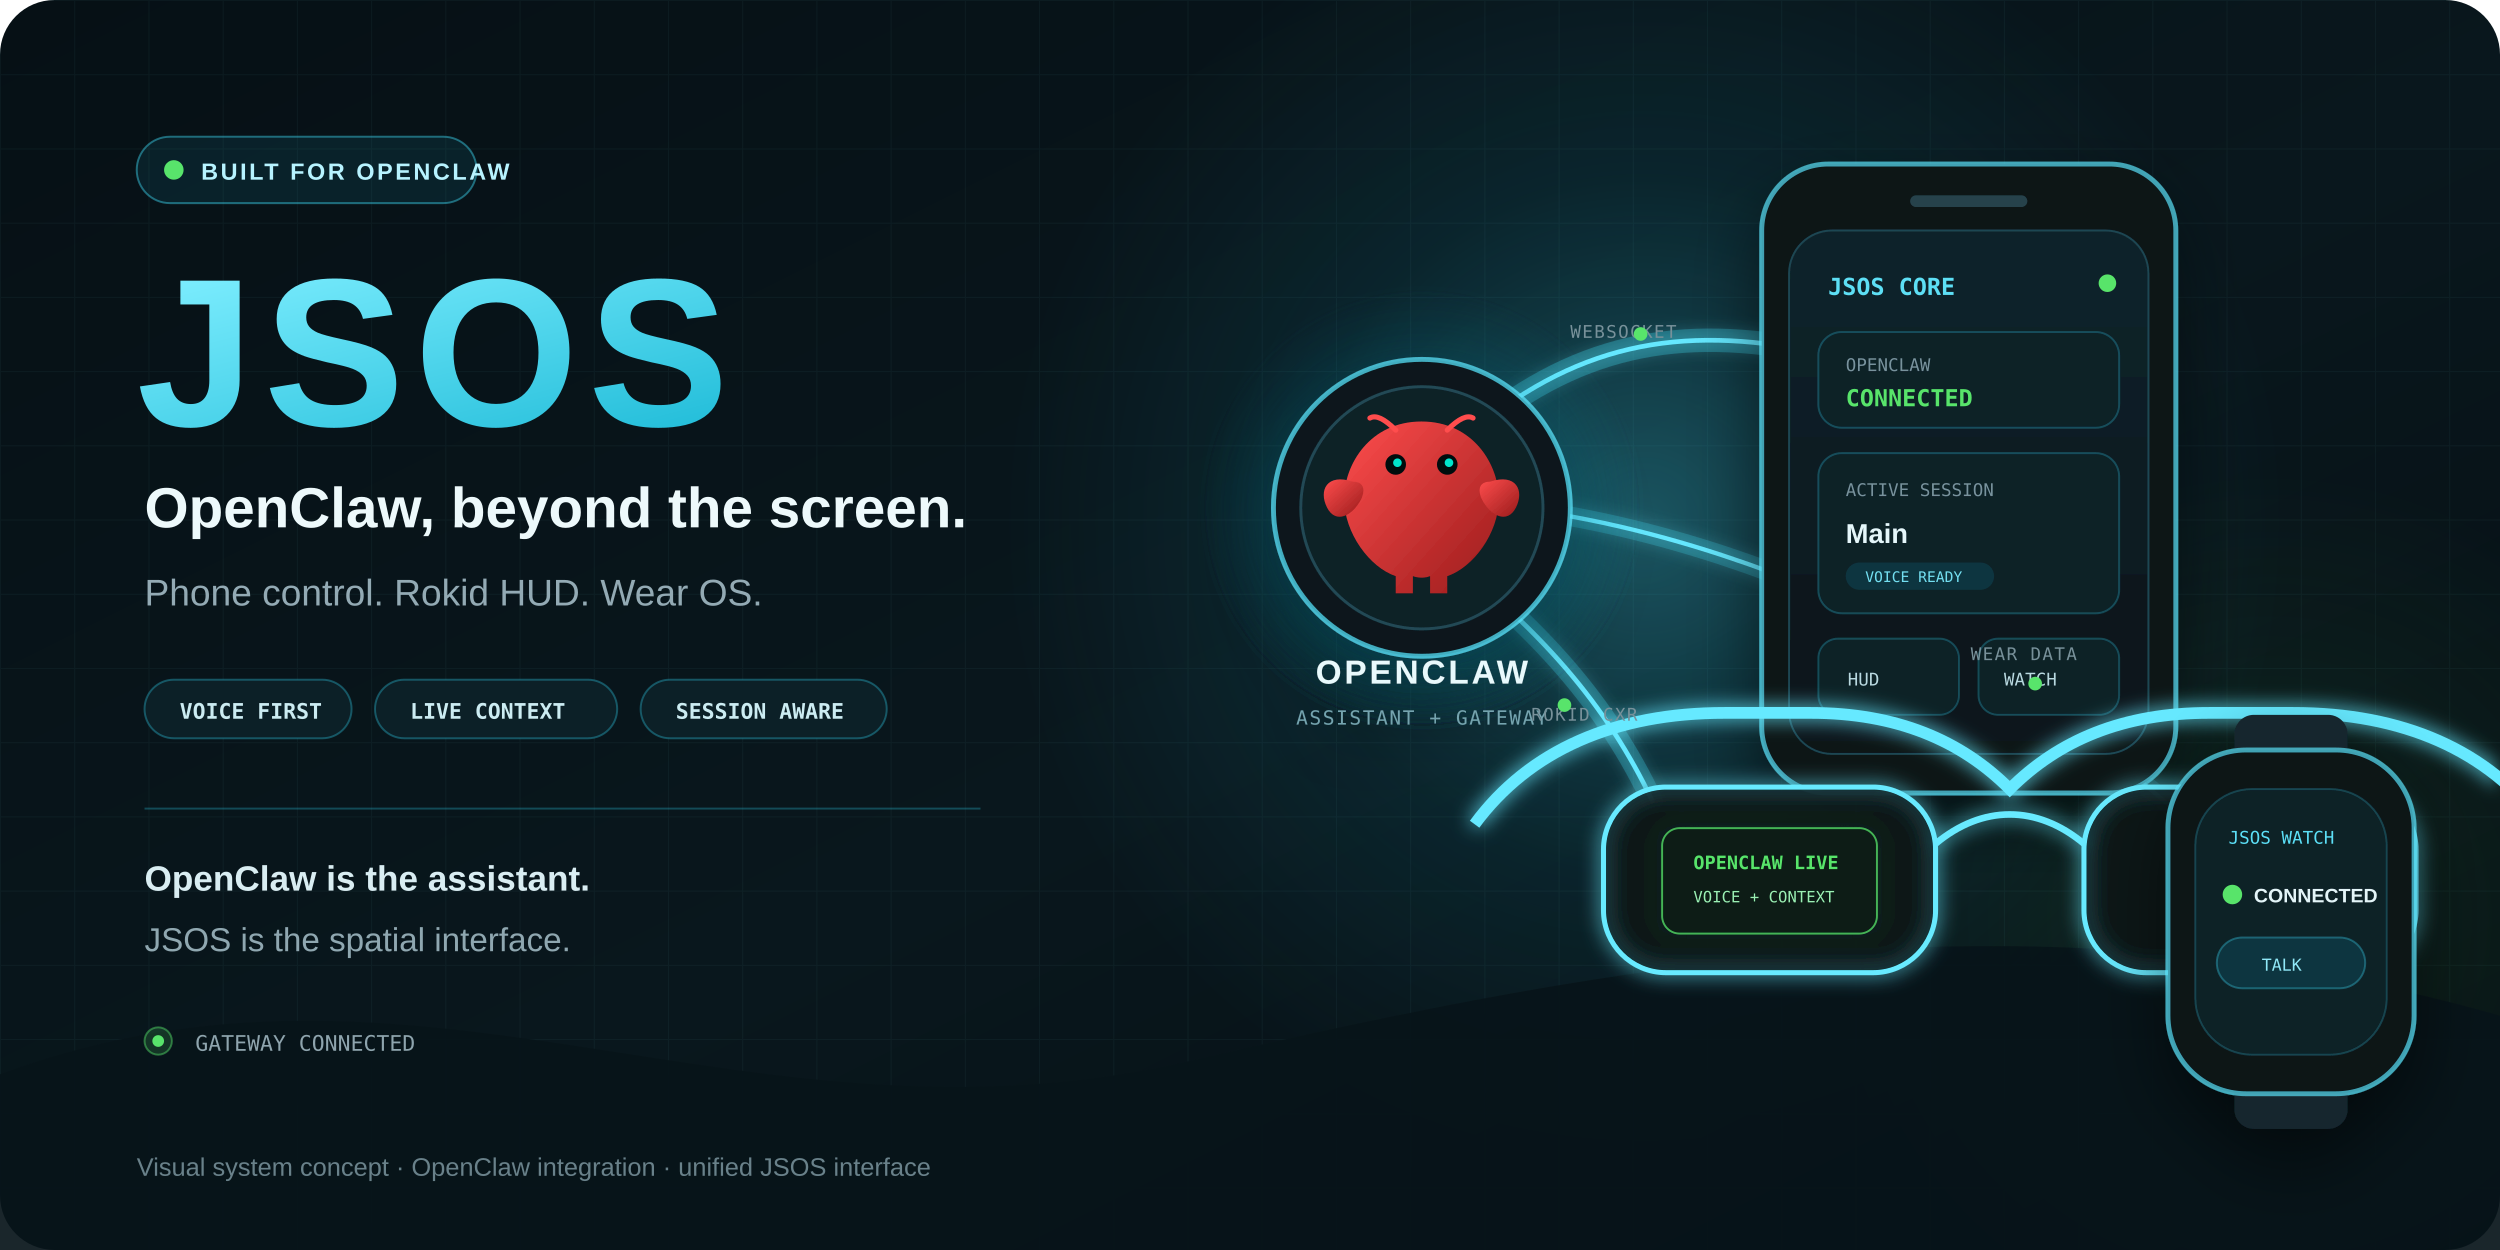
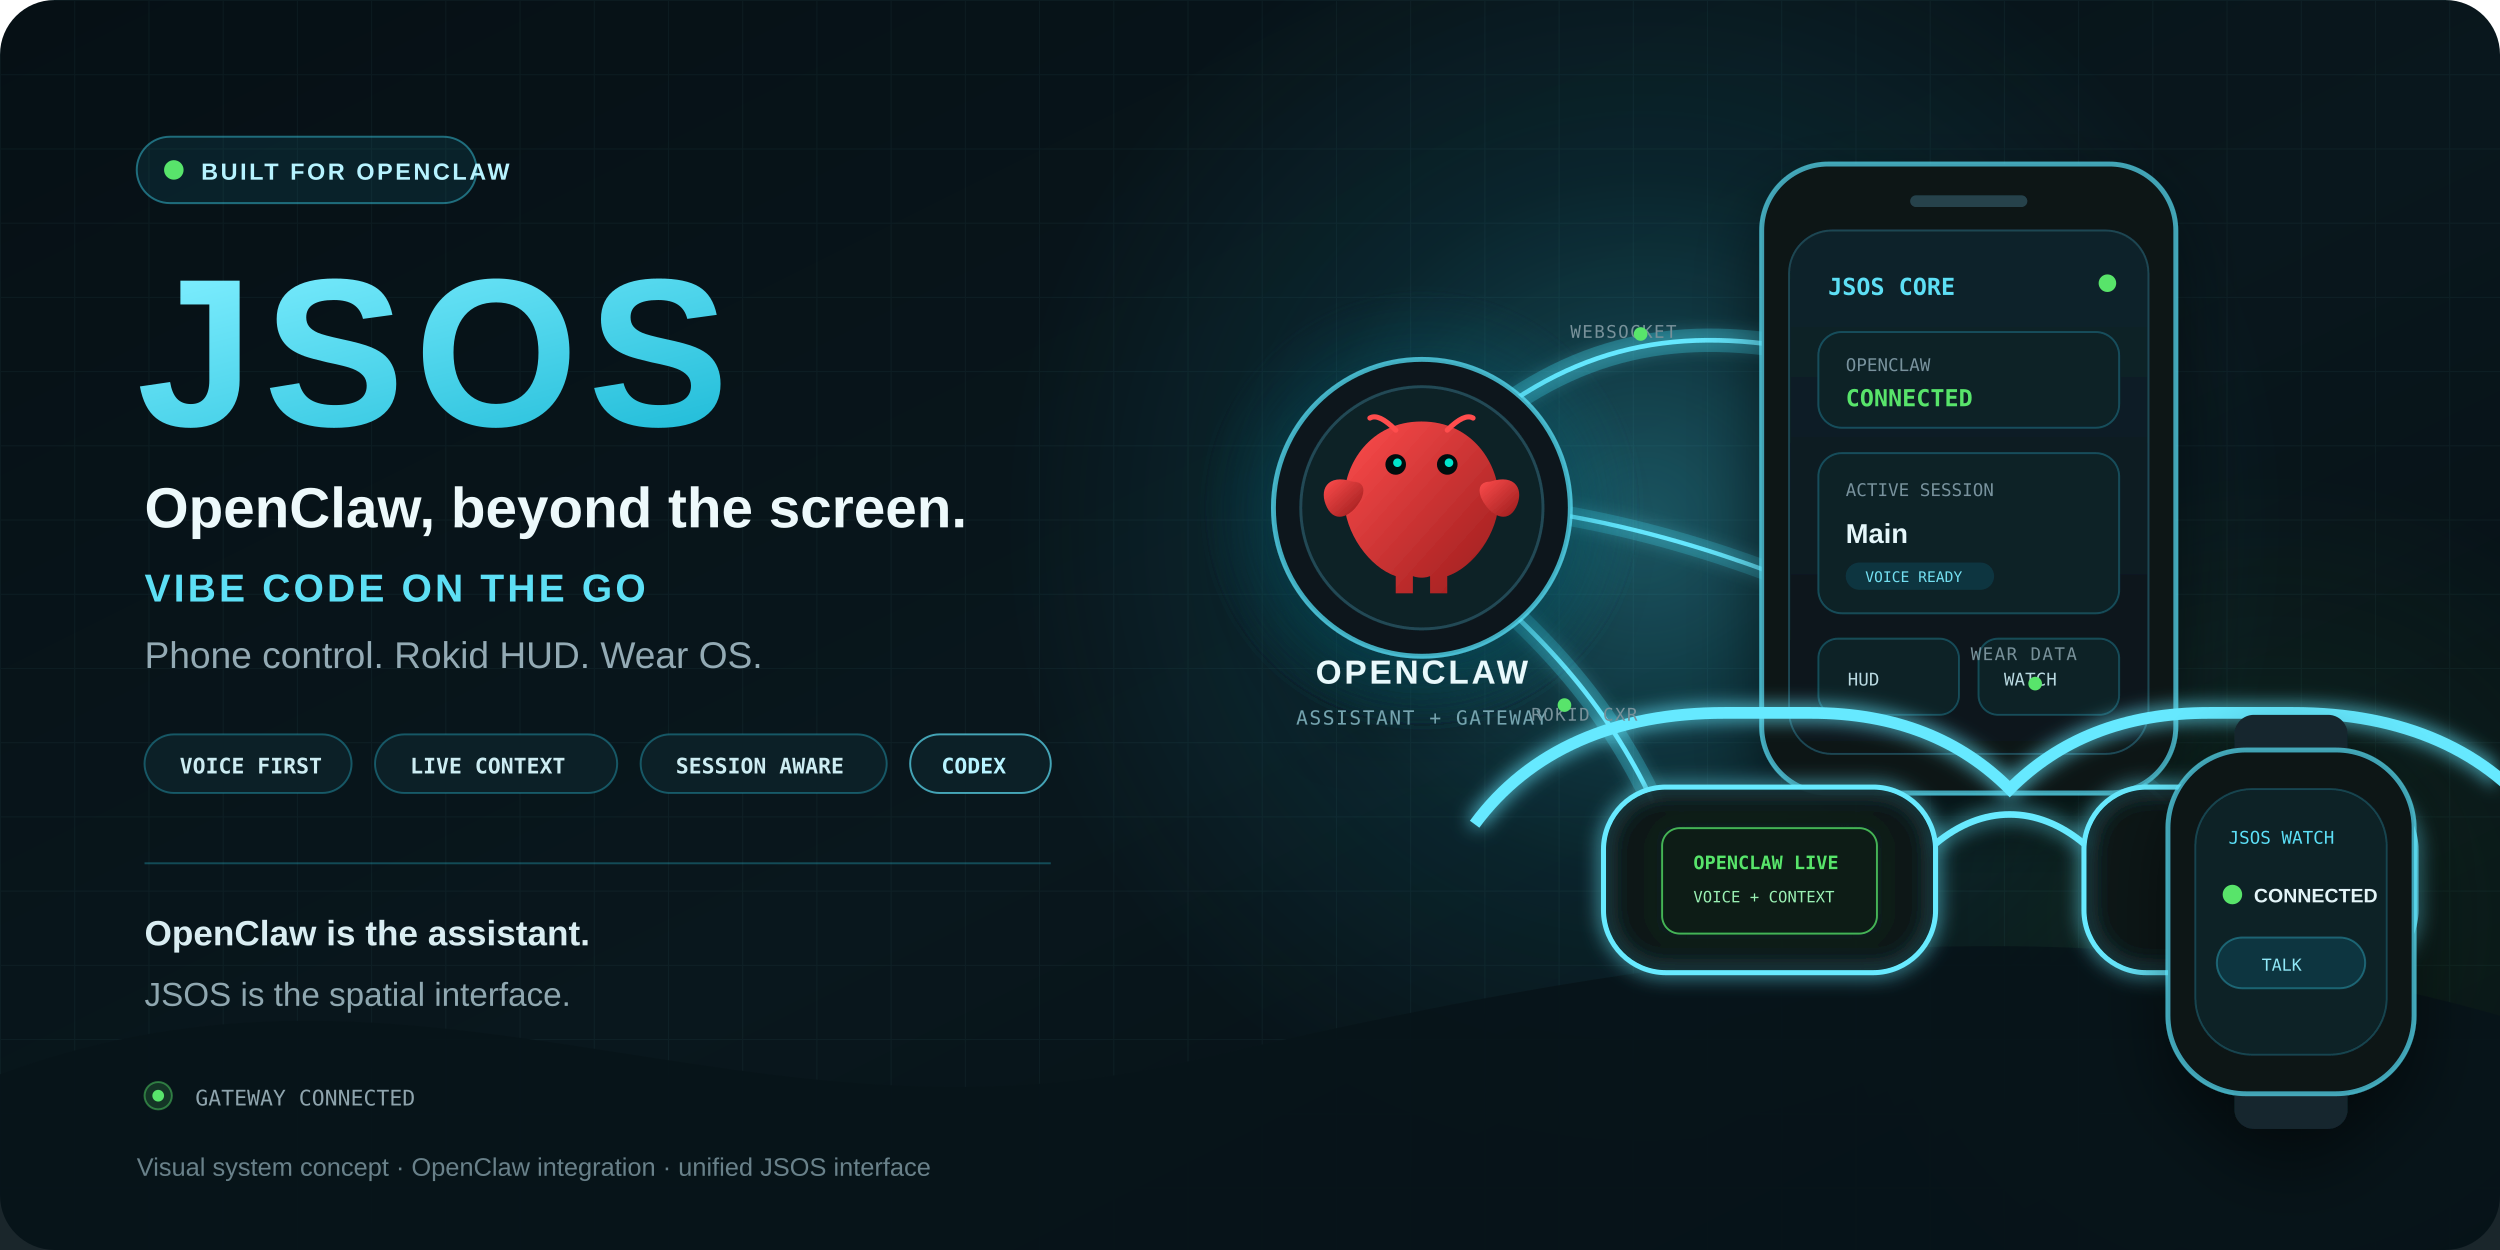
<svg xmlns="http://www.w3.org/2000/svg" width="1280" height="640" viewBox="0 0 1280 640" role="img" aria-labelledby="title desc">
  <defs>
    <linearGradient id="bg" x1="0" y1="0" x2="1" y2="1">
      <stop offset="0" stop-color="#061015" />
      <stop offset=".54" stop-color="#09171d" />
      <stop offset="1" stop-color="#050d11" />
    </linearGradient>
    <linearGradient id="cyan" x1="0" y1="0" x2="1" y2="1">
      <stop offset="0" stop-color="#7eeeff" />
      <stop offset="1" stop-color="#22bdd9" />
    </linearGradient>
    <linearGradient id="panel" x1="0" y1="0" x2="0" y2="1">
      <stop offset="0" stop-color="#10242c" />
      <stop offset="1" stop-color="#091419" />
    </linearGradient>
    <linearGradient id="openclawLobster" x1="0%" y1="0%" x2="100%" y2="100%">
      <stop offset="0%" stop-color="#ff4d4d" />
      <stop offset="100%" stop-color="#991b1b" />
    </linearGradient>
    <radialGradient id="hubGlow">
      <stop offset="0" stop-color="#40d8f1" stop-opacity=".32" />
      <stop offset=".55" stop-color="#22bdd9" stop-opacity=".09" />
      <stop offset="1" stop-color="#22bdd9" stop-opacity="0" />
    </radialGradient>
    <radialGradient id="ambient">
      <stop offset="0" stop-color="#58e46b" stop-opacity=".1" />
      <stop offset="1" stop-color="#58e46b" stop-opacity="0" />
    </radialGradient>
    <pattern id="grid" width="38" height="38" patternUnits="userSpaceOnUse">
      <path d="M38 0H0V38" fill="none" stroke="#78dff2" stroke-opacity=".045" />
    </pattern>
    <filter id="glow" x="-60%" y="-60%" width="220%" height="220%">
      <feGaussianBlur stdDeviation="5" result="blur" />
      <feMerge>
        <feMergeNode in="blur" />
        <feMergeNode in="SourceGraphic" />
      </feMerge>
    </filter>
    <filter id="shadow" x="-30%" y="-30%" width="160%" height="170%">
      <feDropShadow dx="0" dy="16" stdDeviation="18" flood-color="#000000" flood-opacity=".5" />
    </filter>
  </defs>
  <rect width="1280" height="640" rx="28" fill="url(#bg)" />
  <rect width="1280" height="640" rx="28" fill="url(#grid)" />
  <circle cx="842" cy="268" r="330" fill="url(#hubGlow)" />
  <circle cx="1162" cy="470" r="230" fill="url(#ambient)" />
  <path d="M0 550C216 470 382 596 610 543C831 492 1044 453 1280 520V640H0Z" fill="#071419" opacity=".92" />
  <g transform="translate(70 70)">
    <rect width="174" height="34" rx="17" fill="#22bdd9" fill-opacity=".1" stroke="#3bd2eb" stroke-opacity=".46" />
    <circle cx="19" cy="17" r="5" fill="#58e46b" />
    <text x="33" y="22" fill="#b7f3ff" font-family="Arial, sans-serif" font-size="12" font-weight="700" letter-spacing="1.3">BUILT FOR OPENCLAW</text>
    <text x="0" y="148" fill="url(#cyan)" font-family="Arial, sans-serif" font-size="108" font-weight="800" letter-spacing="5">JSOS</text>
    <text x="4" y="200" fill="#edf9fb" font-family="Arial, sans-serif" font-size="29" font-weight="700">OpenClaw, beyond the screen.</text>
-     <text x="4" y="240" fill="#93aab4" font-family="Arial, sans-serif" font-size="19">Phone control. Rokid HUD. Wear OS.</text>
-     <g transform="translate(4 278)">
+     <text x="4" y="238" fill="#5ddff5" font-family="Arial, sans-serif" font-size="20" font-weight="800" letter-spacing="1.6">VIBE CODE ON THE GO</text>
+     <text x="4" y="272" fill="#93aab4" font-family="Arial, sans-serif" font-size="19">Phone control. Rokid HUD. Wear OS.</text>
+     <g transform="translate(4 306)">
      <rect width="106" height="30" rx="15" fill="#0c2027" stroke="#2bbcd5" stroke-opacity=".38" />
      <text x="18" y="20" fill="#ccecf2" font-family="monospace" font-size="11" font-weight="700">VOICE FIRST</text>
      <rect x="118" width="124" height="30" rx="15" fill="#0c2027" stroke="#2bbcd5" stroke-opacity=".38" />
      <text x="136" y="20" fill="#ccecf2" font-family="monospace" font-size="11" font-weight="700">LIVE CONTEXT</text>
      <rect x="254" width="126" height="30" rx="15" fill="#0c2027" stroke="#2bbcd5" stroke-opacity=".38" />
      <text x="272" y="20" fill="#ccecf2" font-family="monospace" font-size="11" font-weight="700">SESSION AWARE</text>
+       <rect x="392" width="72" height="30" rx="15" fill="#0c2027" stroke="#5ddff5" stroke-opacity=".7" />
+       <text x="408" y="20" fill="#b7f3ff" font-family="monospace" font-size="11" font-weight="700">CODEX</text>
    </g>
-     <line x1="4" y1="344" x2="432" y2="344" stroke="#2bbcd5" stroke-opacity=".32" />
-     <text x="4" y="386" fill="#d9edf2" font-family="Arial, sans-serif" font-size="18" font-weight="700">OpenClaw is the assistant.</text>
-     <text x="4" y="417" fill="#8fa7b0" font-family="Arial, sans-serif" font-size="17">JSOS is the spatial interface.</text>
-     <g transform="translate(4 456)">
+     <line x1="4" y1="372" x2="468" y2="372" stroke="#2bbcd5" stroke-opacity=".32" />
+     <text x="4" y="414" fill="#d9edf2" font-family="Arial, sans-serif" font-size="18" font-weight="700">OpenClaw is the assistant.</text>
+     <text x="4" y="445" fill="#8fa7b0" font-family="Arial, sans-serif" font-size="17">JSOS is the spatial interface.</text>
+     <g transform="translate(4 484)">
      <circle cx="7" cy="7" r="7" fill="#58e46b" fill-opacity=".16" stroke="#58e46b" stroke-opacity=".45" />
      <circle cx="7" cy="7" r="3" fill="#58e46b" />
      <text x="26" y="12" fill="#8ea4ad" font-family="monospace" font-size="11">GATEWAY CONNECTED</text>
    </g>
  </g>
  <g fill="none" stroke-linecap="round">
    <path d="M728 245C785 186 838 168 904 176" stroke="#3bd2eb" stroke-opacity=".3" stroke-width="12" />
    <path d="M728 245C785 186 838 168 904 176" stroke="#65e8ff" stroke-width="2.4" filter="url(#glow)" />
    <path d="M728 275C790 322 823 362 846 410" stroke="#3bd2eb" stroke-opacity=".28" stroke-width="11" />
    <path d="M728 275C790 322 823 362 846 410" stroke="#65e8ff" stroke-width="2.4" filter="url(#glow)" />
    <path d="M733 257C875 260 1034 340 1120 421" stroke="#3bd2eb" stroke-opacity=".25" stroke-width="10" />
    <path d="M733 257C875 260 1034 340 1120 421" stroke="#65e8ff" stroke-width="2.2" filter="url(#glow)" />
  </g>
  <g transform="translate(640 172)" filter="url(#shadow)">
    <circle cx="88" cy="88" r="115" fill="url(#hubGlow)" />
    <circle cx="88" cy="88" r="76" fill="#09191f" stroke="#55dff5" stroke-opacity=".75" stroke-width="2.5" />
    <circle cx="88" cy="88" r="62" fill="#0b2027" stroke="#234854" stroke-width="1.5" />
    <g transform="translate(35 35) scale(.88)">
      <path d="M60 10 C30 10 15 35 15 55 C15 75 30 95 45 100 L45 110 L55 110 L55 100 C55 100 60 102 65 100 L65 110 L75 110 L75 100 C90 95 105 75 105 55 C105 35 90 10 60 10Z" fill="url(#openclawLobster)" />
      <path d="M20 45 C5 40 0 50 5 60 C10 70 20 65 25 55 C28 48 25 45 20 45Z" fill="url(#openclawLobster)" />
      <path d="M100 45 C115 40 120 50 115 60 C110 70 100 65 95 55 C92 48 95 45 100 45Z" fill="url(#openclawLobster)" />
      <path d="M45 15 Q35 5 30 8" fill="none" stroke="#ff4d4d" stroke-width="3" stroke-linecap="round" />
      <path d="M75 15 Q85 5 90 8" fill="none" stroke="#ff4d4d" stroke-width="3" stroke-linecap="round" />
      <circle cx="45" cy="35" r="6" fill="#050810" />
      <circle cx="75" cy="35" r="6" fill="#050810" />
      <circle cx="46" cy="34" r="2.5" fill="#00e5cc" />
      <circle cx="76" cy="34" r="2.5" fill="#00e5cc" />
    </g>
    <text x="88" y="178" text-anchor="middle" fill="#e8f9fc" font-family="Arial, sans-serif" font-size="17" font-weight="800" letter-spacing="1.5">OPENCLAW</text>
    <text x="88" y="199" text-anchor="middle" fill="#74a4af" font-family="monospace" font-size="10" letter-spacing=".8">ASSISTANT + GATEWAY</text>
  </g>
  <g transform="translate(902 84)" filter="url(#shadow)">
    <rect width="212" height="322" rx="34" fill="#0a1418" stroke="#58d9ef" stroke-opacity=".72" stroke-width="2.5" />
    <rect x="14" y="34" width="184" height="268" rx="22" fill="url(#panel)" stroke="#1e4652" />
    <rect x="76" y="16" width="60" height="6" rx="3" fill="#27434b" />
    <text x="34" y="67" fill="#5ddff5" font-family="monospace" font-size="12" font-weight="700">JSOS CORE</text>
    <circle cx="177" cy="61" r="4.5" fill="#58e46b" />
    <rect x="29" y="86" width="154" height="49" rx="12" fill="#0b2027" stroke="#31bdd6" stroke-opacity=".3" />
    <text x="43" y="106" fill="#78929c" font-family="monospace" font-size="9">OPENCLAW</text>
    <text x="43" y="124" fill="#58e46b" font-family="monospace" font-size="12" font-weight="700">CONNECTED</text>
    <rect x="29" y="148" width="154" height="82" rx="12" fill="#0b2027" stroke="#31bdd6" stroke-opacity=".3" />
    <text x="43" y="170" fill="#78929c" font-family="monospace" font-size="9">ACTIVE SESSION</text>
    <text x="43" y="194" fill="#e5f7fa" font-family="Arial, sans-serif" font-size="14" font-weight="700">Main</text>
    <rect x="43" y="204" width="76" height="14" rx="7" fill="#2abbd4" fill-opacity=".14" />
    <text x="53" y="214" fill="#73dff2" font-family="monospace" font-size="7.5">VOICE READY</text>
    <rect x="29" y="243" width="72" height="39" rx="10" fill="#0b2027" stroke="#31bdd6" stroke-opacity=".3" />
    <text x="44" y="267" fill="#b9d9df" font-family="monospace" font-size="9">HUD</text>
    <rect x="111" y="243" width="72" height="39" rx="10" fill="#0b2027" stroke="#31bdd6" stroke-opacity=".3" />
    <text x="124" y="267" fill="#b9d9df" font-family="monospace" font-size="9">WATCH</text>
  </g>
  <g transform="translate(755 354)" filter="url(#glow)">
    <path d="M0 68c28-38 72-57 128-57h44c44 0 77 14 102 39 25-25 58-39 102-39h43c56 0 100 19 128 57" fill="none" stroke="#66e9ff" stroke-width="6" />
    <rect x="66" y="49" width="170" height="95" rx="32" fill="#071317" fill-opacity=".86" stroke="#67eaff" stroke-width="2.6" />
    <rect x="312" y="49" width="170" height="95" rx="32" fill="#071317" fill-opacity=".86" stroke="#67eaff" stroke-width="2.6" />
    <path d="M236 78c24-20 52-20 76 0" fill="none" stroke="#67eaff" stroke-width="3.4" />
    <rect x="96" y="70" width="110" height="54" rx="9" fill="#071c13" stroke="#58e46b" stroke-opacity=".75" />
    <text x="112" y="91" fill="#58e46b" font-family="monospace" font-size="9.5" font-weight="700">OPENCLAW LIVE</text>
    <text x="112" y="108" fill="#9cefb4" font-family="monospace" font-size="8">VOICE + CONTEXT</text>
  </g>
  <g transform="translate(1110 384)" filter="url(#shadow)">
    <rect x="34" y="-18" width="58" height="36" rx="10" fill="#17272d" />
    <rect x="34" y="158" width="58" height="36" rx="10" fill="#17272d" />
    <rect width="126" height="176" rx="40" fill="#091419" stroke="#57d9ef" stroke-opacity=".72" stroke-width="2.5" />
    <rect x="14" y="20" width="98" height="136" rx="29" fill="#0d2026" stroke="#2a7888" stroke-opacity=".45" />
    <text x="31" y="48" fill="#5bdff6" font-family="monospace" font-size="9">JSOS WATCH</text>
    <circle cx="33" cy="74" r="5" fill="#58e46b" />
    <text x="44" y="78" fill="#e3f5f8" font-family="Arial, sans-serif" font-size="10" font-weight="700">CONNECTED</text>
    <rect x="25" y="96" width="76" height="26" rx="13" fill="#26bdd7" fill-opacity=".14" stroke="#30bdd6" stroke-opacity=".4" />
    <text x="48" y="113" fill="#8fe8f8" font-family="monospace" font-size="8.5">TALK</text>
  </g>
  <g fill="#78919a" font-family="monospace" font-size="9" letter-spacing=".7">
    <text x="804" y="173">WEBSOCKET</text>
    <text x="784" y="369">ROKID CXR</text>
    <text x="1009" y="338">WEAR DATA</text>
  </g>
  <g fill="#58e46b">
    <circle cx="840" cy="171" r="3.5" />
    <circle cx="801" cy="361" r="3.5" />
    <circle cx="1042" cy="350" r="3.5" />
  </g>
  <text x="70" y="602" fill="#69818a" font-family="Arial, sans-serif" font-size="13">Visual system concept · OpenClaw integration · unified JSOS interface</text>
</svg>
